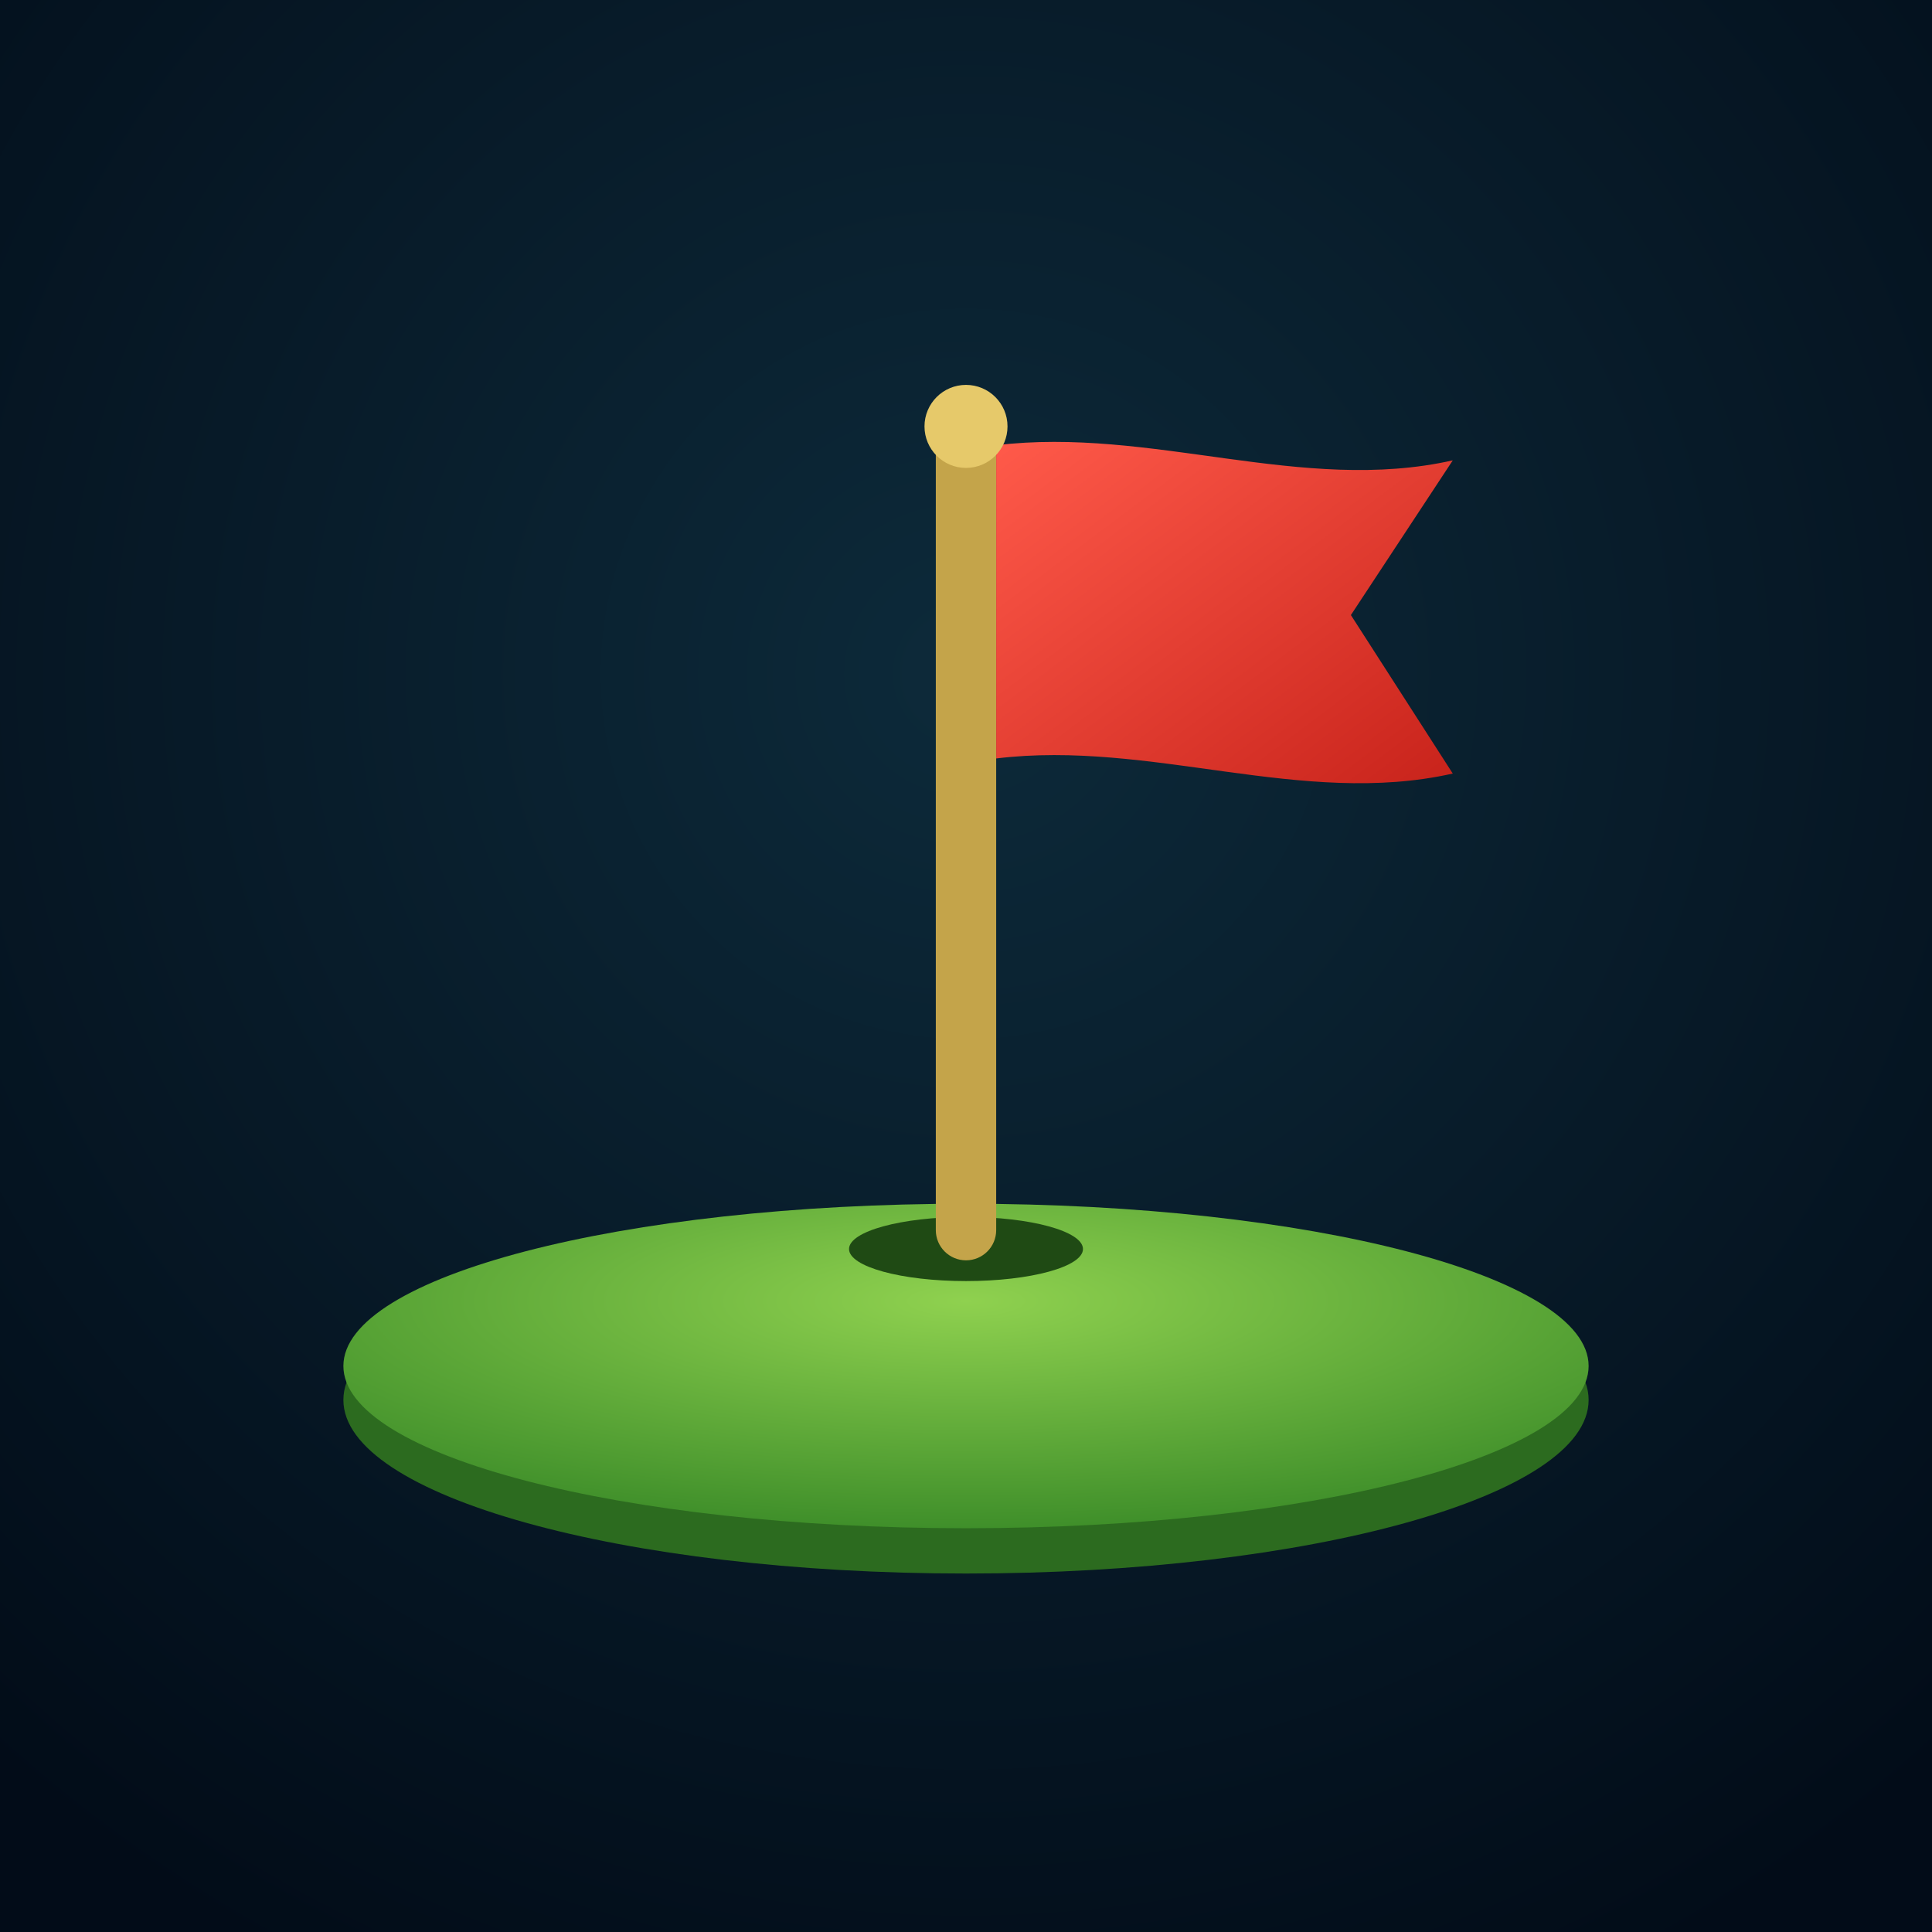
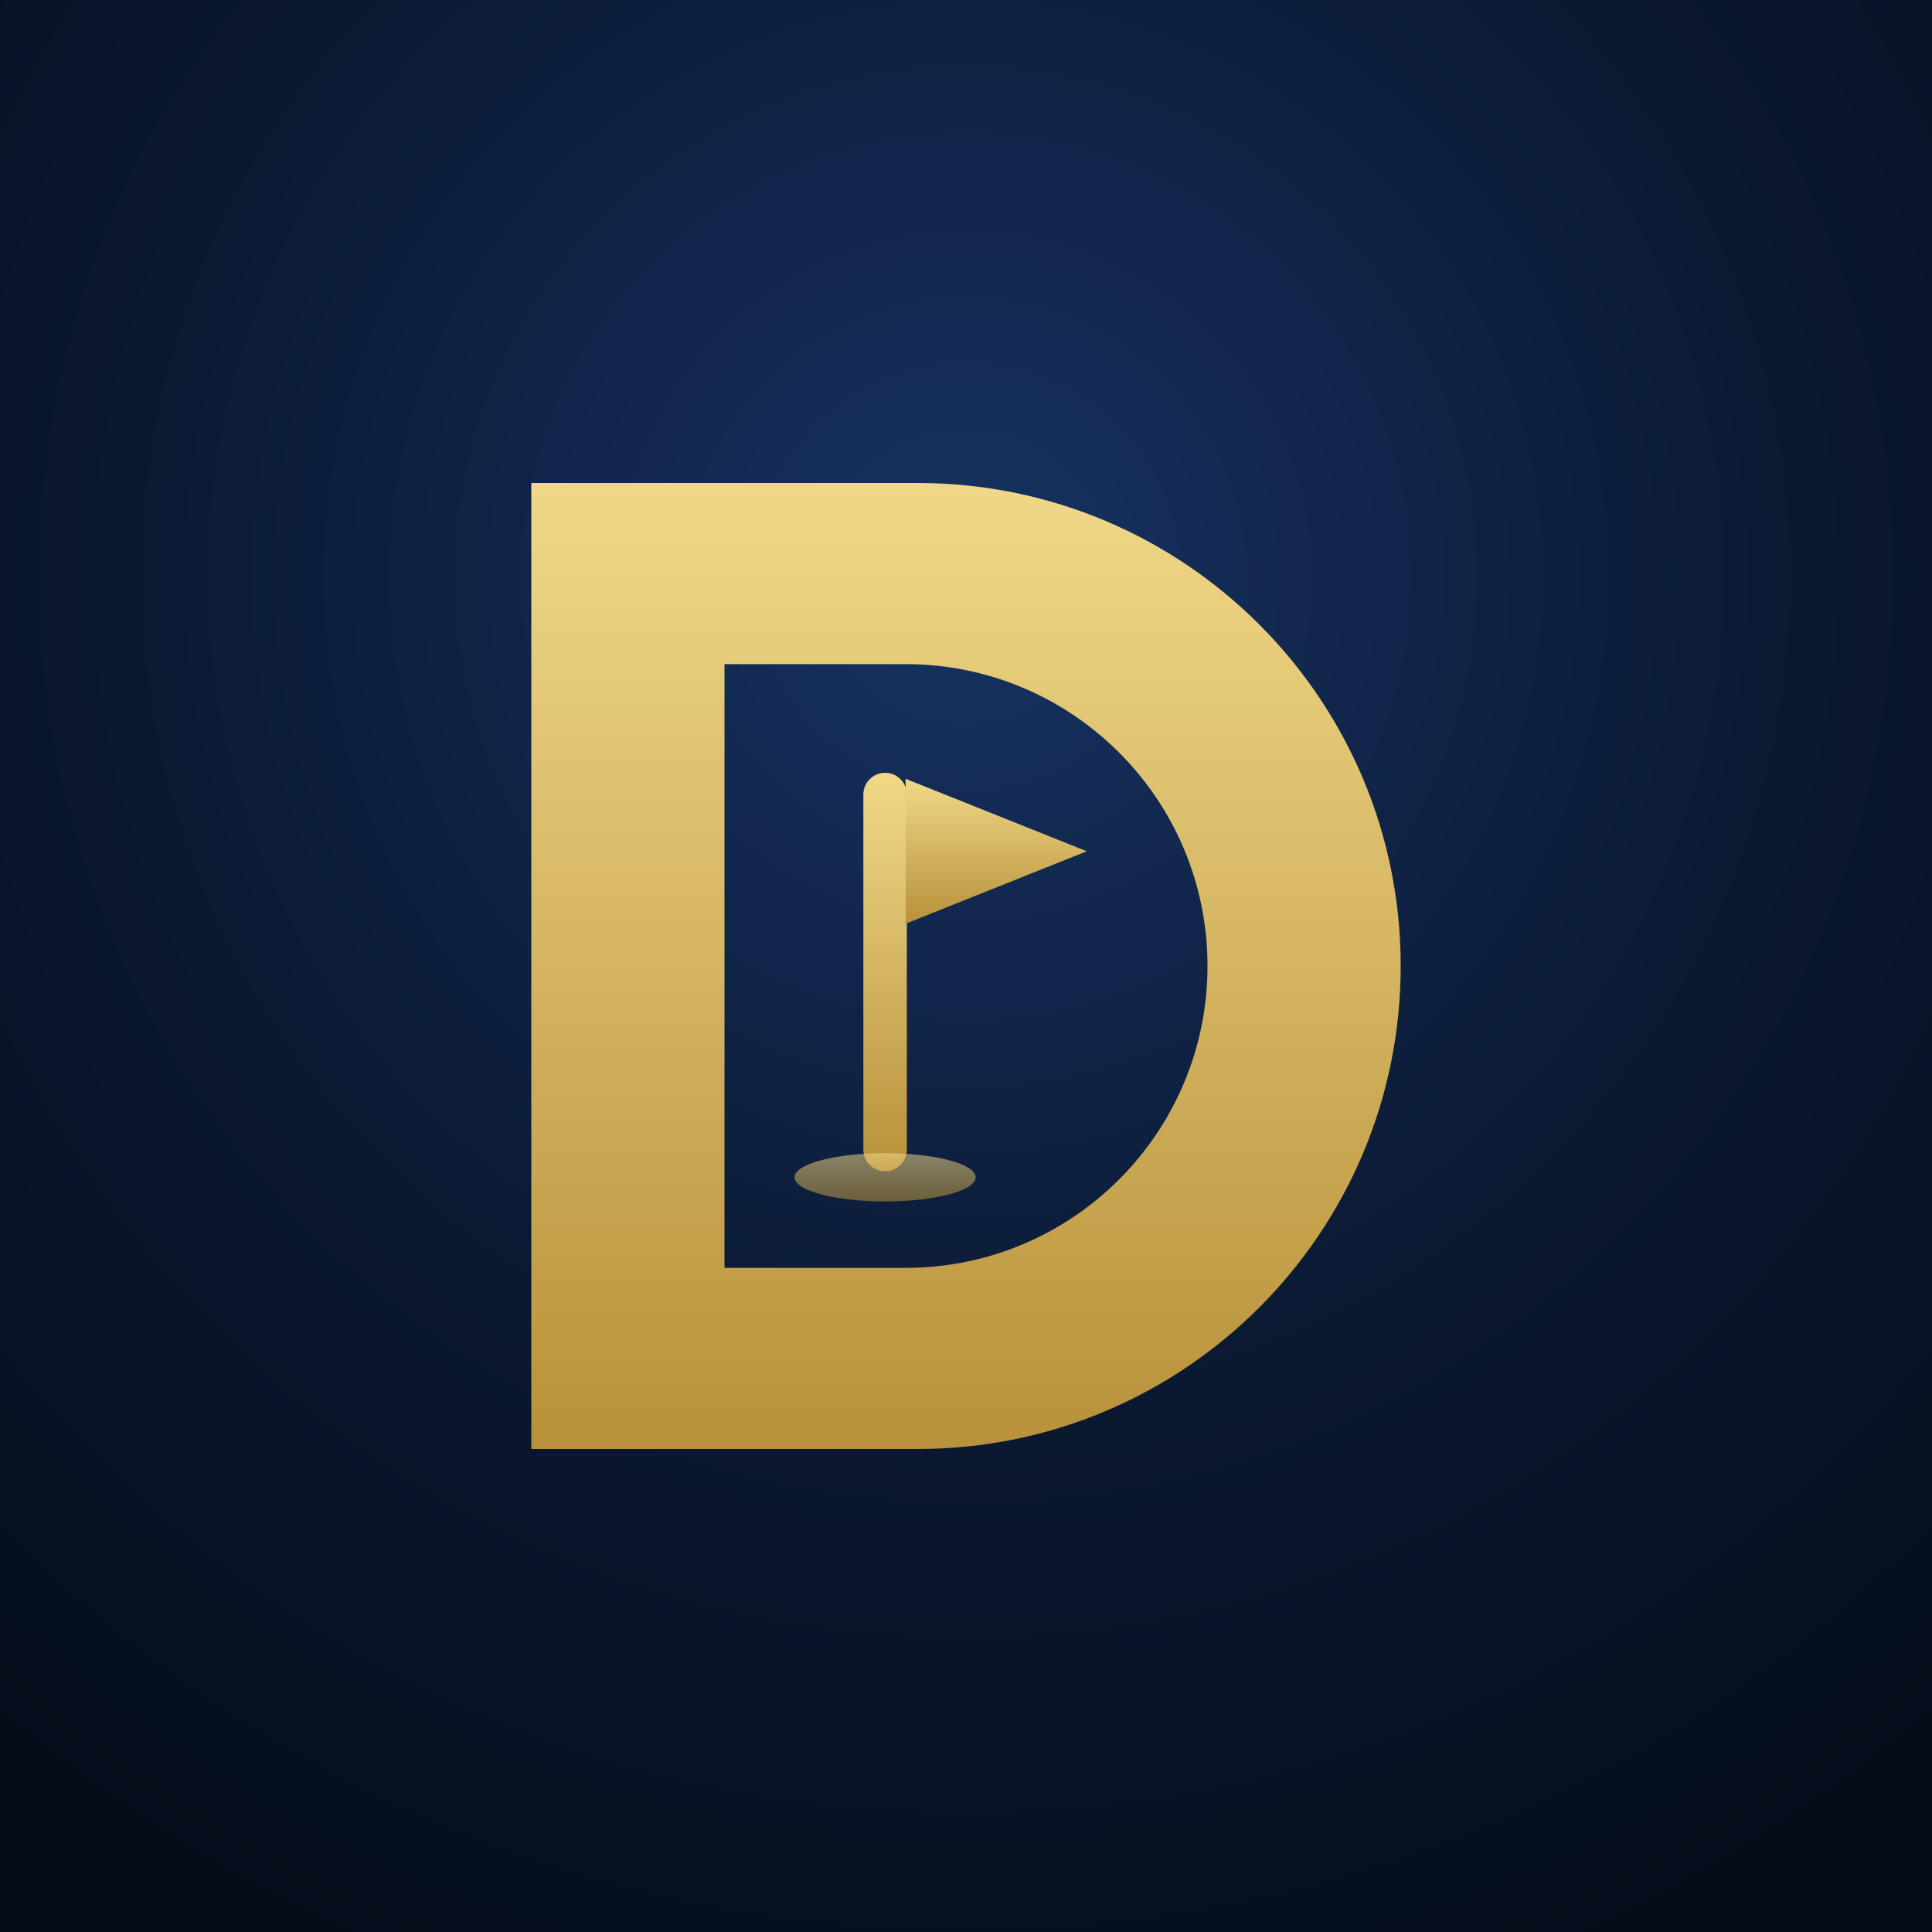
<svg xmlns="http://www.w3.org/2000/svg" viewBox="0 0 1024 1024">
  <defs>
-     <radialGradient id="bg" cx="50%" cy="35%" r="75%">
-       <stop offset="0" stop-color="#0d2a3a" />
-       <stop offset="1" stop-color="#020c18" />
+     <radialGradient id="bg" cx="50%" cy="30%" r="80%">
+       <stop offset="0" stop-color="#173263" />
+       <stop offset="0.55" stop-color="#0a1830" />
+       <stop offset="1" stop-color="#050c19" />
    </radialGradient>
-     <radialGradient id="green" cx="50%" cy="30%" r="70%">
-       <stop offset="0" stop-color="#8fd14f" />
-       <stop offset="1" stop-color="#3f8f2a" />
-     </radialGradient>
-     <linearGradient id="flag" x1="0" y1="0" x2="1" y2="1">
-       <stop offset="0" stop-color="#ff5a4a" />
-       <stop offset="1" stop-color="#c8231b" />
+     <linearGradient id="g" x1="0" y1="0" x2="0" y2="1">
+       <stop offset="0" stop-color="#F0D888" />
+       <stop offset="1" stop-color="#B8913A" />
    </linearGradient>
  </defs>
  <rect width="1024" height="1024" fill="url(#bg)" />
-   <ellipse cx="512" cy="742" rx="330" ry="92" fill="#2c6b1f" />
-   <ellipse cx="512" cy="724" rx="330" ry="86" fill="url(#green)" />
-   <ellipse cx="512" cy="662" rx="62" ry="17" fill="#1f4a14" />
-   <rect x="496" y="222" width="32" height="446" rx="16" fill="#C4A44A" />
-   <path d="M528 236 C610 226 690 262 770 244 L716 326 L770 410 C690 428 610 392 528 402 Z" fill="url(#flag)" />
-   <circle cx="512" cy="226" r="22" fill="#e6c96a" />
+   <g transform="translate(192 192) scale(6.4)">
+     <path fill="url(#g)" fill-rule="evenodd" d="M14 10 H46 A40 40 0 0 1 46 90 H14 Z M30 25 H45 A25 25 0 0 1 45 75 H30 Z" />
+     <rect x="41.5" y="34" width="3.6" height="33" rx="1.8" fill="url(#g)" />
+     <path d="M45 34.5 L60 40.5 L45 46.5 Z" fill="url(#g)" />
+     <ellipse cx="43.3" cy="67.5" rx="7.5" ry="2" fill="url(#g)" opacity="0.55" />
+   </g>
</svg>
